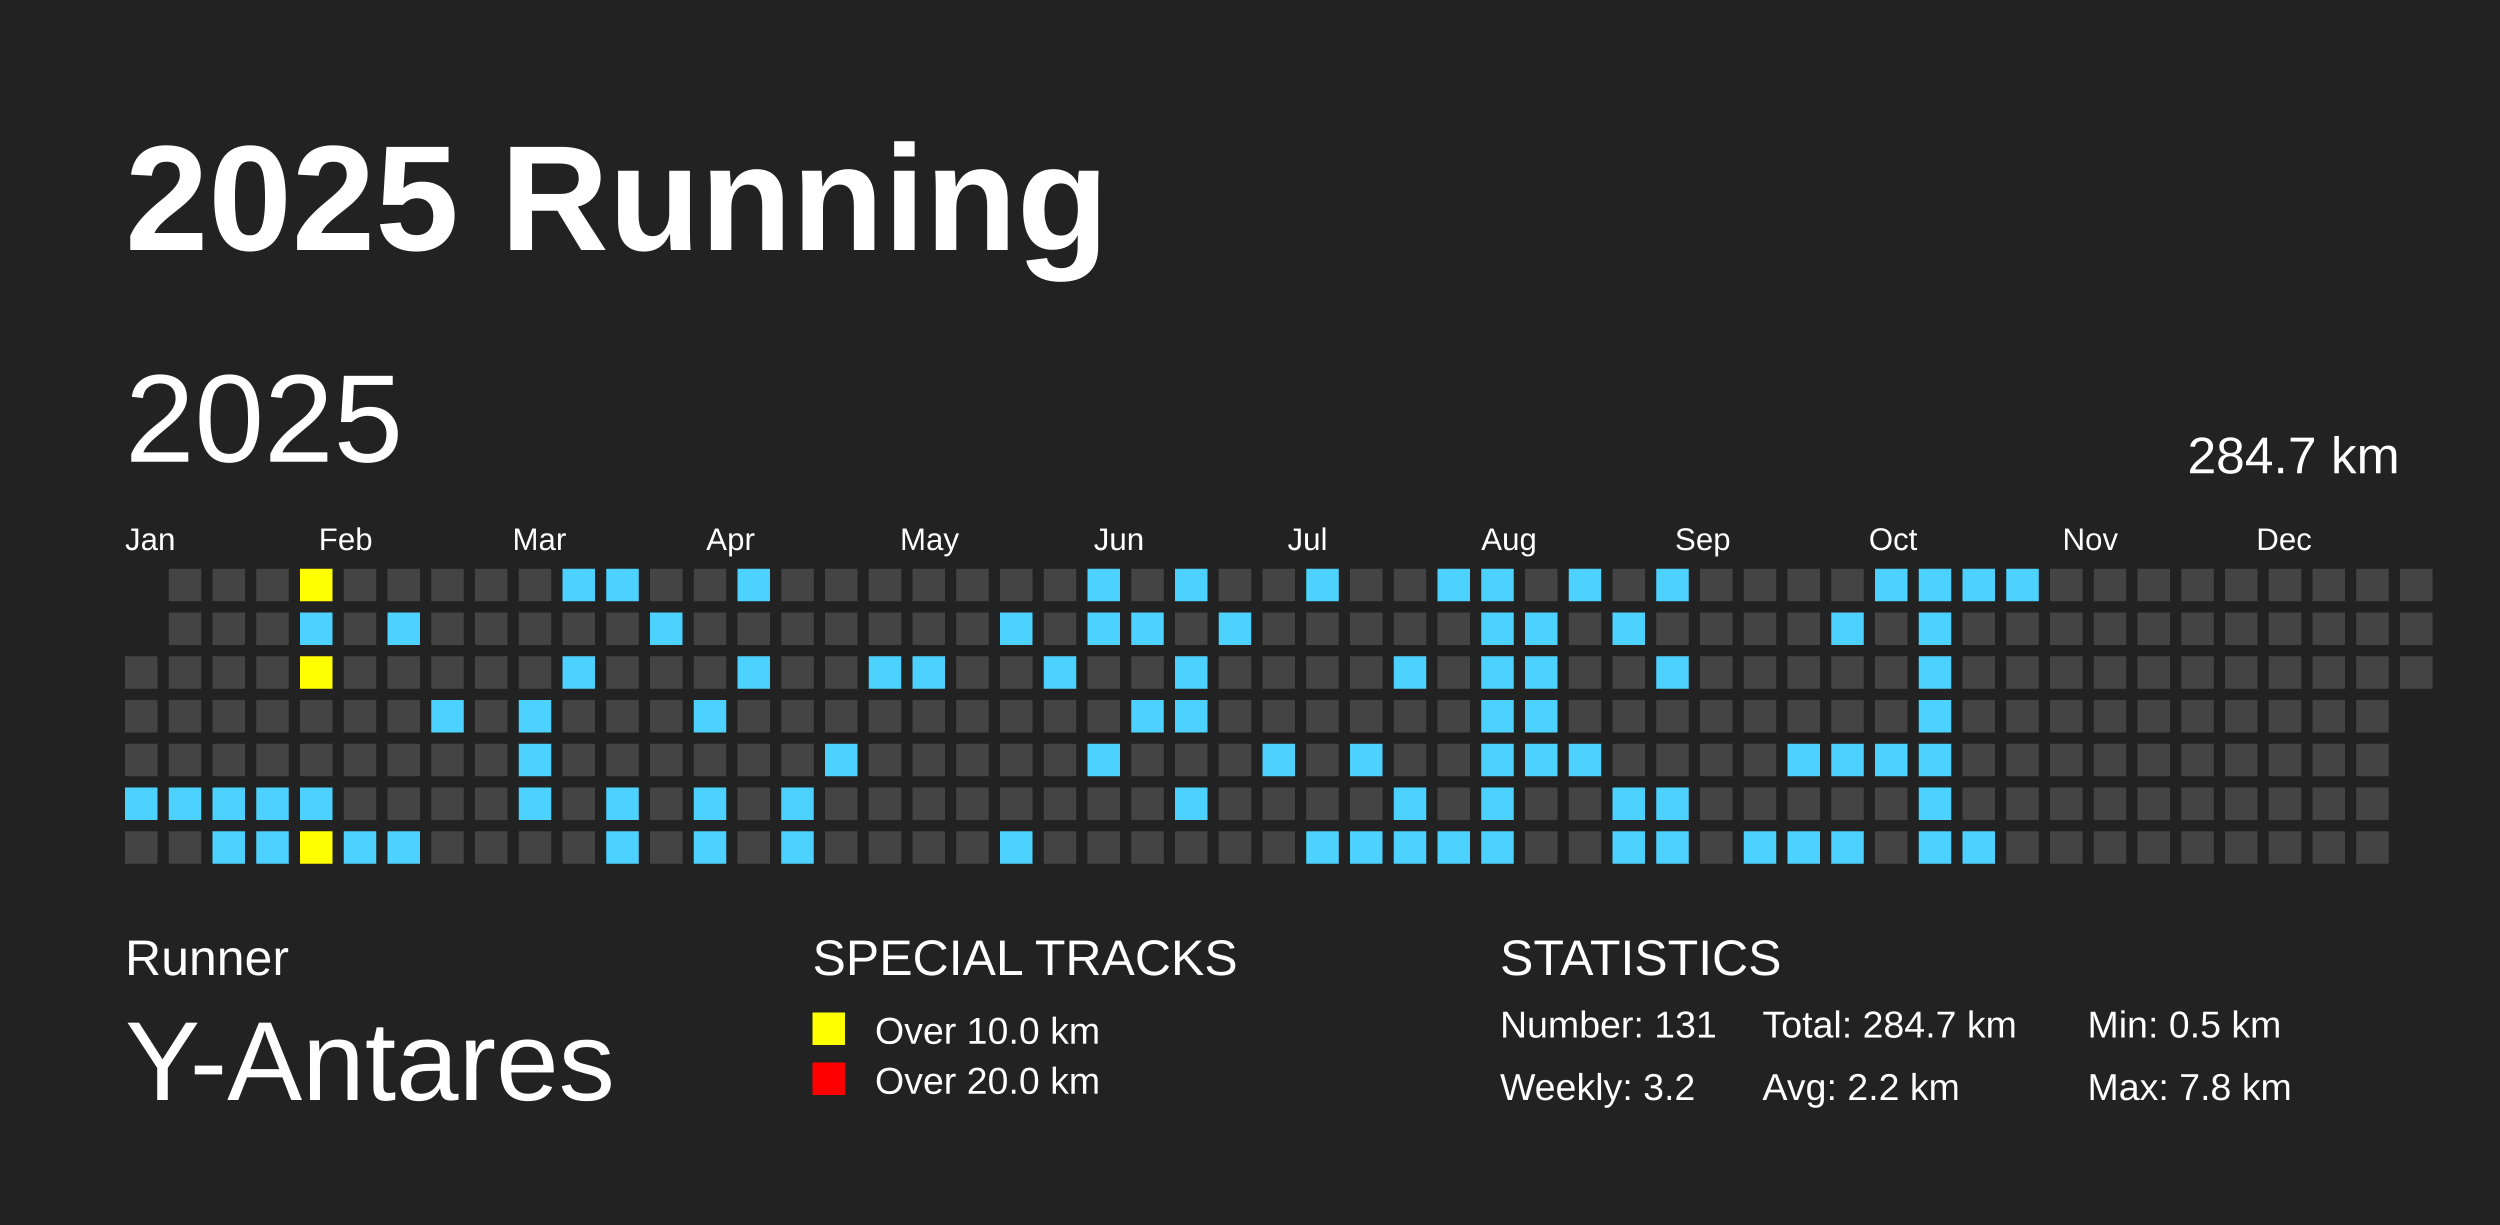
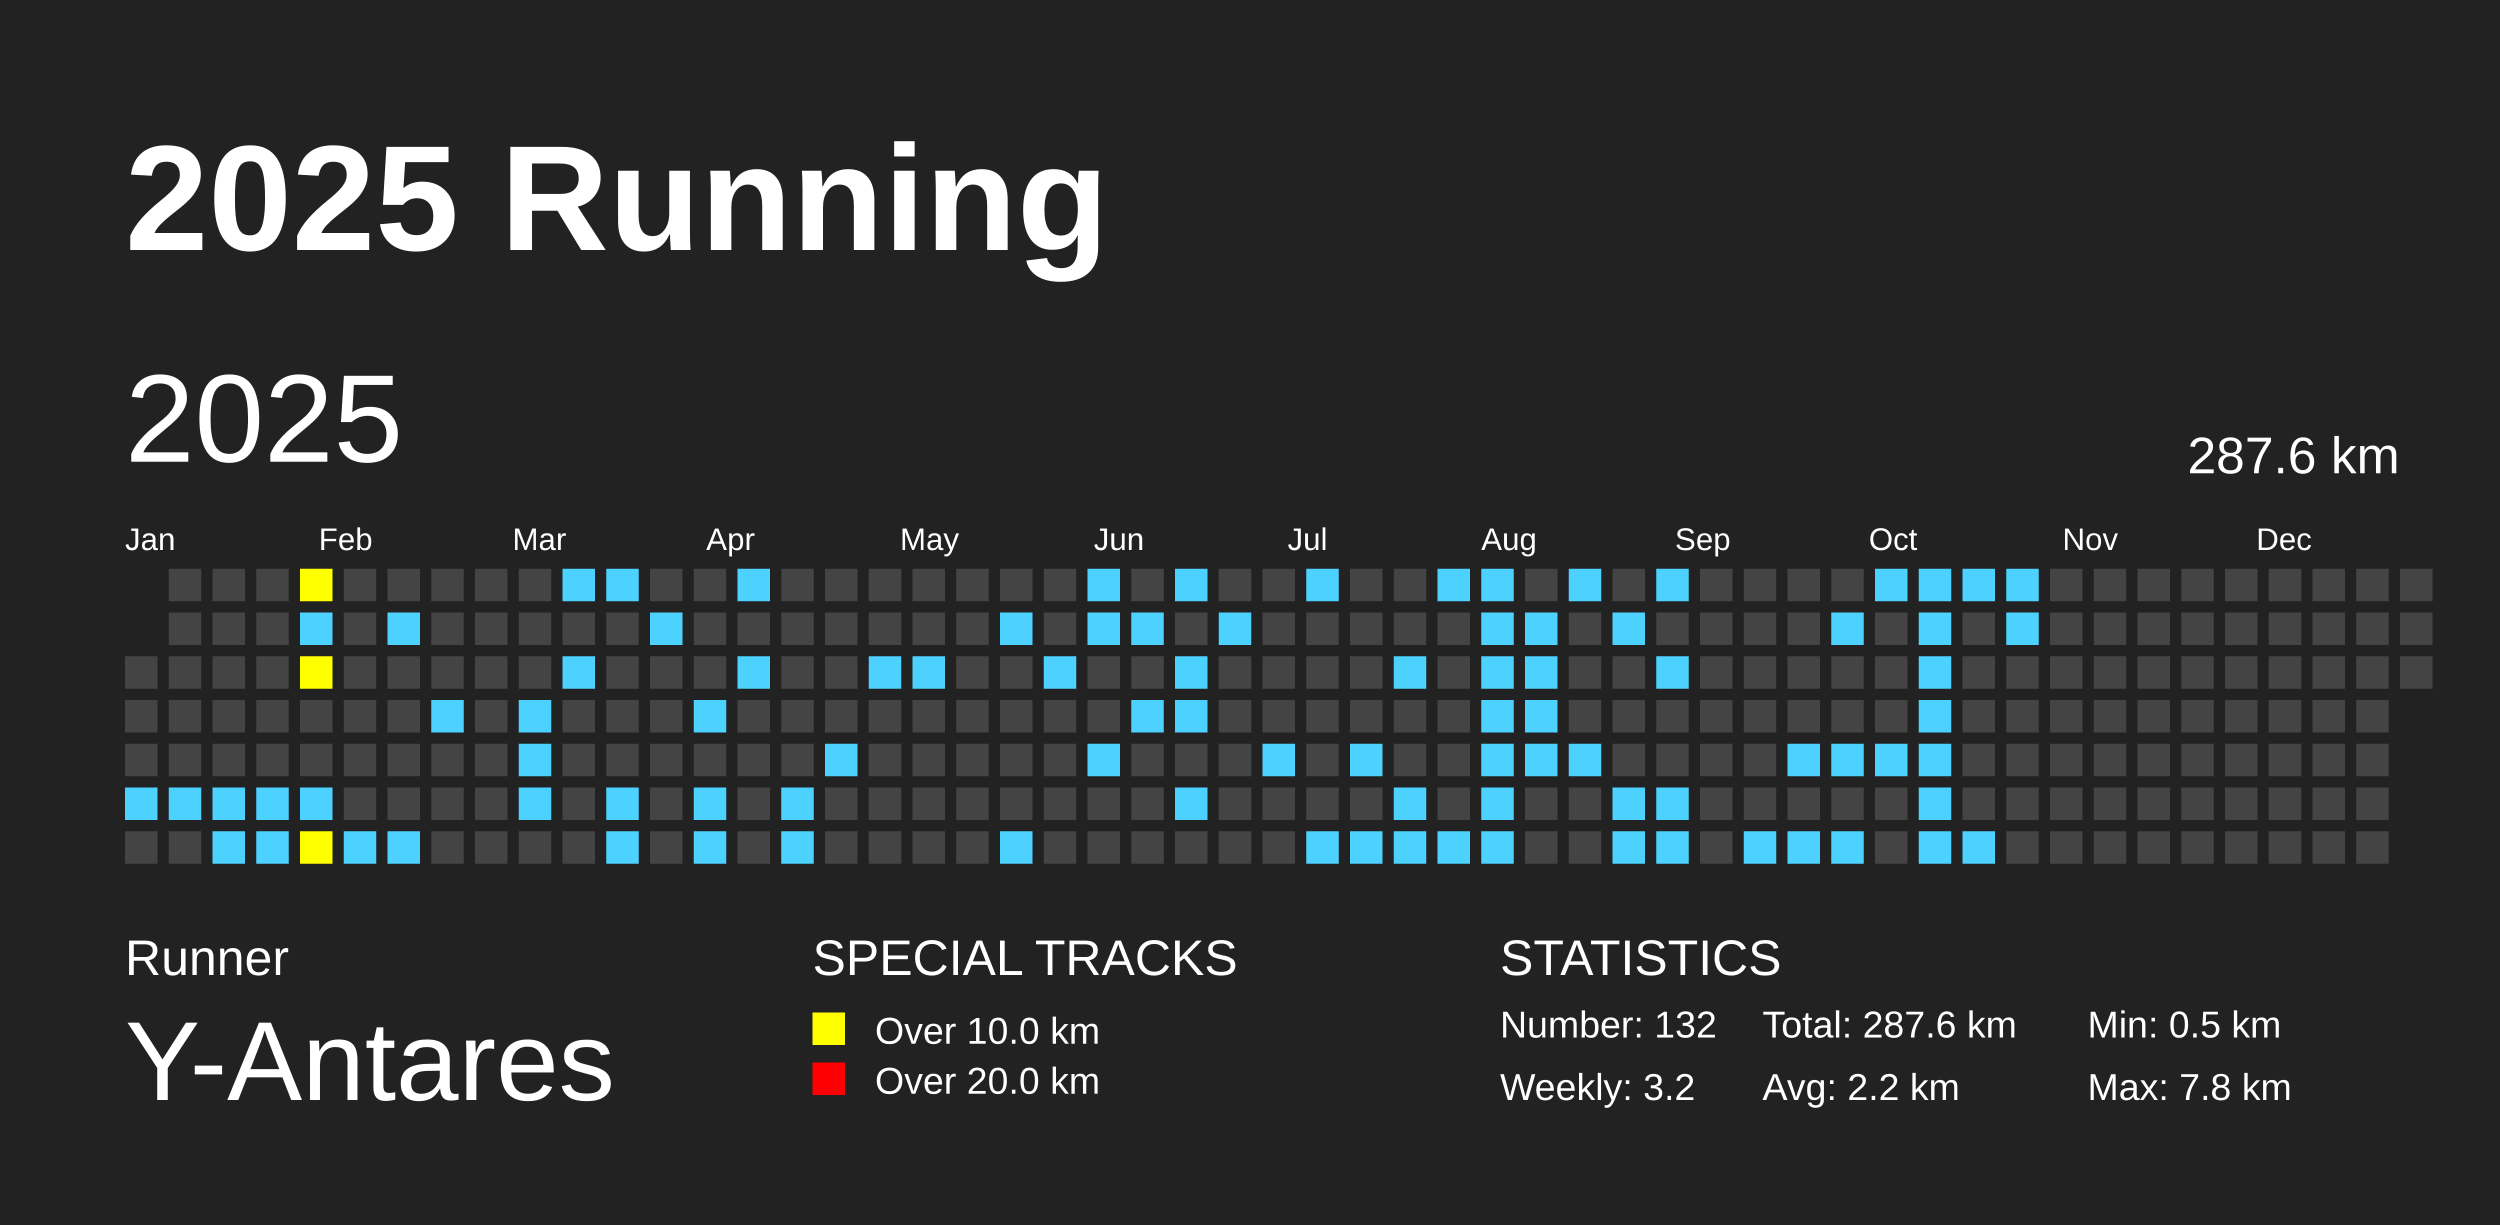
<svg xmlns="http://www.w3.org/2000/svg" baseProfile="full" height="98mm" version="1.1" viewBox="0,0,200,98" width="200mm">
  <defs />
  <rect fill="#222222" height="98" width="200" x="0" y="0" />
  <text fill="#FFFFFF" style="font-size:12px; font-family:Arial; font-weight:bold;" x="10" y="20">2025 Running</text>
  <text fill="#FFFFFF" style="font-size:4px; font-family:Arial" x="10" y="78">Runner</text>
  <text fill="#FFFFFF" style="font-size:9px; font-family:Arial" x="10" y="88">Y-Antares</text>
  <text fill="#FFFFFF" style="font-size:4px; font-family:Arial" x="65" y="78">SPECIAL TRACKS</text>
  <rect fill="yellow" height="2.6" width="2.6" x="65" y="81" />
  <text fill="#FFFFFF" style="font-size:3px; font-family:Arial" x="70" y="83.5">Over 10.0 km</text>
  <rect fill="red" height="2.6" width="2.6" x="65" y="85" />
  <text fill="#FFFFFF" style="font-size:3px; font-family:Arial" x="70" y="87.5">Over 20.0 km</text>
  <text fill="#FFFFFF" style="font-size:4px; font-family:Arial" x="120" y="78">STATISTICS</text>
-   <text fill="#FFFFFF" style="font-size:3px; font-family:Arial" x="120" y="83">Number: 131</text>
+   <text fill="#FFFFFF" style="font-size:3px; font-family:Arial" x="120" y="83">Number: 132</text>
  <text fill="#FFFFFF" style="font-size:3px; font-family:Arial" x="120" y="88">Weekly: 3.2</text>
-   <text fill="#FFFFFF" style="font-size:3px; font-family:Arial" x="141" y="83">Total: 284.7 km</text>
+   <text fill="#FFFFFF" style="font-size:3px; font-family:Arial" x="141" y="83">Total: 287.6 km</text>
  <text fill="#FFFFFF" style="font-size:3px; font-family:Arial" x="141" y="88">Avg: 2.2 km</text>
  <text fill="#FFFFFF" style="font-size:3px; font-family:Arial" x="167" y="83">Min: 0.5 km</text>
  <text fill="#FFFFFF" style="font-size:3px; font-family:Arial" x="167" y="88">Max: 7.8 km</text>
  <text dominant-baseline="hanging" fill="#FFFFFF" style="font-size:10.0px; font-family:Arial;" x="10" y="30">2025</text>
-   <text dominant-baseline="hanging" fill="#FFFFFF" style="font-size:4.125px; font-family:Arial;" x="175" y="35">284.7 km</text>
+   <text dominant-baseline="hanging" fill="#FFFFFF" style="font-size:4.125px; font-family:Arial;" x="175" y="35">287.6 km</text>
  <text fill="#FFFFFF" style="font-size:2.5px; font-family:Arial" x="10.0" y="44">Jan</text>
  <text fill="#FFFFFF" style="font-size:2.5px; font-family:Arial" x="25.5" y="44">Feb</text>
  <text fill="#FFFFFF" style="font-size:2.5px; font-family:Arial" x="41.0" y="44">Mar</text>
  <text fill="#FFFFFF" style="font-size:2.5px; font-family:Arial" x="56.5" y="44">Apr</text>
  <text fill="#FFFFFF" style="font-size:2.5px; font-family:Arial" x="72.0" y="44">May</text>
  <text fill="#FFFFFF" style="font-size:2.5px; font-family:Arial" x="87.5" y="44">Jun</text>
  <text fill="#FFFFFF" style="font-size:2.5px; font-family:Arial" x="103.0" y="44">Jul</text>
  <text fill="#FFFFFF" style="font-size:2.5px; font-family:Arial" x="118.5" y="44">Aug</text>
  <text fill="#FFFFFF" style="font-size:2.5px; font-family:Arial" x="134.0" y="44">Sep</text>
  <text fill="#FFFFFF" style="font-size:2.5px; font-family:Arial" x="149.5" y="44">Oct</text>
  <text fill="#FFFFFF" style="font-size:2.5px; font-family:Arial" x="165.0" y="44">Nov</text>
  <text fill="#FFFFFF" style="font-size:2.5px; font-family:Arial" x="180.5" y="44">Dec</text>
  <rect fill="#444444" height="2.6" width="2.6" x="10.0" y="52.5" />
  <rect fill="#444444" height="2.6" width="2.6" x="10.0" y="56.0" />
  <rect fill="#444444" height="2.6" width="2.6" x="10.0" y="59.5" />
  <rect fill="#4DD2FF" height="2.6" width="2.6" x="10.0" y="63.0" />
  <rect fill="#444444" height="2.6" width="2.6" x="10.0" y="66.5" />
  <rect fill="#444444" height="2.6" width="2.6" x="13.5" y="45.5" />
  <rect fill="#444444" height="2.6" width="2.6" x="13.5" y="49.0" />
  <rect fill="#444444" height="2.6" width="2.6" x="13.5" y="52.5" />
  <rect fill="#444444" height="2.6" width="2.6" x="13.5" y="56.0" />
  <rect fill="#444444" height="2.6" width="2.6" x="13.5" y="59.5" />
  <rect fill="#4DD2FF" height="2.6" width="2.6" x="13.5" y="63.0" />
  <rect fill="#444444" height="2.6" width="2.6" x="13.5" y="66.5" />
  <rect fill="#444444" height="2.6" width="2.6" x="17.0" y="45.5" />
  <rect fill="#444444" height="2.6" width="2.6" x="17.0" y="49.0" />
  <rect fill="#444444" height="2.6" width="2.6" x="17.0" y="52.5" />
  <rect fill="#444444" height="2.6" width="2.6" x="17.0" y="56.0" />
  <rect fill="#444444" height="2.6" width="2.6" x="17.0" y="59.5" />
  <rect fill="#4DD2FF" height="2.6" width="2.6" x="17.0" y="63.0" />
  <rect fill="#4DD2FF" height="2.6" width="2.6" x="17.0" y="66.5" />
  <rect fill="#444444" height="2.6" width="2.6" x="20.5" y="45.5" />
  <rect fill="#444444" height="2.6" width="2.6" x="20.5" y="49.0" />
  <rect fill="#444444" height="2.6" width="2.6" x="20.5" y="52.5" />
  <rect fill="#444444" height="2.6" width="2.6" x="20.5" y="56.0" />
  <rect fill="#444444" height="2.6" width="2.6" x="20.5" y="59.5" />
  <rect fill="#4DD2FF" height="2.6" width="2.6" x="20.5" y="63.0" />
  <rect fill="#4DD2FF" height="2.6" width="2.6" x="20.5" y="66.5" />
  <rect fill="yellow" height="2.6" width="2.6" x="24.0" y="45.5" />
  <rect fill="#4DD2FF" height="2.6" width="2.6" x="24.0" y="49.0" />
  <rect fill="yellow" height="2.6" width="2.6" x="24.0" y="52.5" />
  <rect fill="#444444" height="2.6" width="2.6" x="24.0" y="56.0" />
  <rect fill="#444444" height="2.6" width="2.6" x="24.0" y="59.5" />
  <rect fill="#4DD2FF" height="2.6" width="2.6" x="24.0" y="63.0" />
  <rect fill="yellow" height="2.6" width="2.6" x="24.0" y="66.5" />
  <rect fill="#444444" height="2.6" width="2.6" x="27.5" y="45.5" />
  <rect fill="#444444" height="2.6" width="2.6" x="27.5" y="49.0" />
  <rect fill="#444444" height="2.6" width="2.6" x="27.5" y="52.5" />
  <rect fill="#444444" height="2.6" width="2.6" x="27.5" y="56.0" />
  <rect fill="#444444" height="2.6" width="2.6" x="27.5" y="59.5" />
  <rect fill="#444444" height="2.6" width="2.6" x="27.5" y="63.0" />
  <rect fill="#4DD2FF" height="2.6" width="2.6" x="27.5" y="66.5" />
  <rect fill="#444444" height="2.6" width="2.6" x="31.0" y="45.5" />
  <rect fill="#4DD2FF" height="2.6" width="2.6" x="31.0" y="49.0" />
  <rect fill="#444444" height="2.6" width="2.6" x="31.0" y="52.5" />
  <rect fill="#444444" height="2.6" width="2.6" x="31.0" y="56.0" />
  <rect fill="#444444" height="2.6" width="2.6" x="31.0" y="59.5" />
  <rect fill="#444444" height="2.6" width="2.6" x="31.0" y="63.0" />
  <rect fill="#4DD2FF" height="2.6" width="2.6" x="31.0" y="66.5" />
  <rect fill="#444444" height="2.6" width="2.6" x="34.5" y="45.5" />
  <rect fill="#444444" height="2.6" width="2.6" x="34.5" y="49.0" />
  <rect fill="#444444" height="2.6" width="2.6" x="34.5" y="52.5" />
  <rect fill="#4DD2FF" height="2.6" width="2.6" x="34.5" y="56.0" />
  <rect fill="#444444" height="2.6" width="2.6" x="34.5" y="59.5" />
  <rect fill="#444444" height="2.6" width="2.6" x="34.5" y="63.0" />
  <rect fill="#444444" height="2.6" width="2.6" x="34.5" y="66.5" />
  <rect fill="#444444" height="2.6" width="2.6" x="38.0" y="45.5" />
  <rect fill="#444444" height="2.6" width="2.6" x="38.0" y="49.0" />
  <rect fill="#444444" height="2.6" width="2.6" x="38.0" y="52.5" />
  <rect fill="#444444" height="2.6" width="2.6" x="38.0" y="56.0" />
  <rect fill="#444444" height="2.6" width="2.6" x="38.0" y="59.5" />
  <rect fill="#444444" height="2.6" width="2.6" x="38.0" y="63.0" />
  <rect fill="#444444" height="2.6" width="2.6" x="38.0" y="66.5" />
  <rect fill="#444444" height="2.6" width="2.6" x="41.5" y="45.5" />
  <rect fill="#444444" height="2.6" width="2.6" x="41.5" y="49.0" />
  <rect fill="#444444" height="2.6" width="2.6" x="41.5" y="52.5" />
  <rect fill="#4DD2FF" height="2.6" width="2.6" x="41.5" y="56.0" />
  <rect fill="#4DD2FF" height="2.6" width="2.6" x="41.5" y="59.5" />
  <rect fill="#4DD2FF" height="2.6" width="2.6" x="41.5" y="63.0" />
  <rect fill="#444444" height="2.6" width="2.6" x="41.5" y="66.5" />
  <rect fill="#4DD2FF" height="2.6" width="2.6" x="45.0" y="45.5" />
  <rect fill="#444444" height="2.6" width="2.6" x="45.0" y="49.0" />
  <rect fill="#4DD2FF" height="2.6" width="2.6" x="45.0" y="52.5" />
  <rect fill="#444444" height="2.6" width="2.6" x="45.0" y="56.0" />
  <rect fill="#444444" height="2.6" width="2.6" x="45.0" y="59.5" />
  <rect fill="#444444" height="2.6" width="2.6" x="45.0" y="63.0" />
  <rect fill="#444444" height="2.6" width="2.6" x="45.0" y="66.5" />
  <rect fill="#4DD2FF" height="2.6" width="2.6" x="48.5" y="45.5" />
  <rect fill="#444444" height="2.6" width="2.6" x="48.5" y="49.0" />
  <rect fill="#444444" height="2.6" width="2.6" x="48.5" y="52.5" />
  <rect fill="#444444" height="2.6" width="2.6" x="48.5" y="56.0" />
  <rect fill="#444444" height="2.6" width="2.6" x="48.5" y="59.5" />
  <rect fill="#4DD2FF" height="2.6" width="2.6" x="48.5" y="63.0" />
  <rect fill="#4DD2FF" height="2.6" width="2.6" x="48.5" y="66.5" />
  <rect fill="#444444" height="2.6" width="2.6" x="52.0" y="45.5" />
  <rect fill="#4DD2FF" height="2.6" width="2.6" x="52.0" y="49.0" />
  <rect fill="#444444" height="2.6" width="2.6" x="52.0" y="52.5" />
  <rect fill="#444444" height="2.6" width="2.6" x="52.0" y="56.0" />
  <rect fill="#444444" height="2.6" width="2.6" x="52.0" y="59.5" />
  <rect fill="#444444" height="2.6" width="2.6" x="52.0" y="63.0" />
  <rect fill="#444444" height="2.6" width="2.6" x="52.0" y="66.5" />
  <rect fill="#444444" height="2.6" width="2.6" x="55.5" y="45.5" />
  <rect fill="#444444" height="2.6" width="2.6" x="55.5" y="49.0" />
  <rect fill="#444444" height="2.6" width="2.6" x="55.5" y="52.5" />
  <rect fill="#4DD2FF" height="2.6" width="2.6" x="55.5" y="56.0" />
  <rect fill="#444444" height="2.6" width="2.6" x="55.5" y="59.5" />
  <rect fill="#4DD2FF" height="2.6" width="2.6" x="55.5" y="63.0" />
  <rect fill="#4DD2FF" height="2.6" width="2.6" x="55.5" y="66.5" />
  <rect fill="#4DD2FF" height="2.6" width="2.6" x="59.0" y="45.5" />
  <rect fill="#444444" height="2.6" width="2.6" x="59.0" y="49.0" />
  <rect fill="#4DD2FF" height="2.6" width="2.6" x="59.0" y="52.5" />
  <rect fill="#444444" height="2.6" width="2.6" x="59.0" y="56.0" />
  <rect fill="#444444" height="2.6" width="2.6" x="59.0" y="59.5" />
  <rect fill="#444444" height="2.6" width="2.6" x="59.0" y="63.0" />
  <rect fill="#444444" height="2.6" width="2.6" x="59.0" y="66.5" />
  <rect fill="#444444" height="2.6" width="2.6" x="62.5" y="45.5" />
  <rect fill="#444444" height="2.6" width="2.6" x="62.5" y="49.0" />
  <rect fill="#444444" height="2.6" width="2.6" x="62.5" y="52.5" />
  <rect fill="#444444" height="2.6" width="2.6" x="62.5" y="56.0" />
  <rect fill="#444444" height="2.6" width="2.6" x="62.5" y="59.5" />
  <rect fill="#4DD2FF" height="2.6" width="2.6" x="62.5" y="63.0" />
  <rect fill="#4DD2FF" height="2.6" width="2.6" x="62.5" y="66.5" />
  <rect fill="#444444" height="2.6" width="2.6" x="66.0" y="45.5" />
  <rect fill="#444444" height="2.6" width="2.6" x="66.0" y="49.0" />
  <rect fill="#444444" height="2.6" width="2.6" x="66.0" y="52.5" />
  <rect fill="#444444" height="2.6" width="2.6" x="66.0" y="56.0" />
  <rect fill="#4DD2FF" height="2.6" width="2.6" x="66.0" y="59.5" />
  <rect fill="#444444" height="2.6" width="2.6" x="66.0" y="63.0" />
  <rect fill="#444444" height="2.6" width="2.6" x="66.0" y="66.5" />
  <rect fill="#444444" height="2.6" width="2.6" x="69.5" y="45.5" />
  <rect fill="#444444" height="2.6" width="2.6" x="69.5" y="49.0" />
  <rect fill="#4DD2FF" height="2.6" width="2.6" x="69.5" y="52.5" />
  <rect fill="#444444" height="2.6" width="2.6" x="69.5" y="56.0" />
  <rect fill="#444444" height="2.6" width="2.6" x="69.5" y="59.5" />
  <rect fill="#444444" height="2.6" width="2.6" x="69.5" y="63.0" />
  <rect fill="#444444" height="2.6" width="2.6" x="69.5" y="66.5" />
  <rect fill="#444444" height="2.6" width="2.6" x="73.0" y="45.5" />
  <rect fill="#444444" height="2.6" width="2.6" x="73.0" y="49.0" />
  <rect fill="#4DD2FF" height="2.6" width="2.6" x="73.0" y="52.5" />
  <rect fill="#444444" height="2.6" width="2.6" x="73.0" y="56.0" />
  <rect fill="#444444" height="2.6" width="2.6" x="73.0" y="59.5" />
  <rect fill="#444444" height="2.6" width="2.6" x="73.0" y="63.0" />
  <rect fill="#444444" height="2.6" width="2.6" x="73.0" y="66.5" />
  <rect fill="#444444" height="2.6" width="2.6" x="76.5" y="45.5" />
  <rect fill="#444444" height="2.6" width="2.6" x="76.5" y="49.0" />
  <rect fill="#444444" height="2.6" width="2.6" x="76.5" y="52.5" />
  <rect fill="#444444" height="2.6" width="2.6" x="76.5" y="56.0" />
  <rect fill="#444444" height="2.6" width="2.6" x="76.5" y="59.5" />
  <rect fill="#444444" height="2.6" width="2.6" x="76.5" y="63.0" />
  <rect fill="#444444" height="2.6" width="2.6" x="76.5" y="66.5" />
  <rect fill="#444444" height="2.6" width="2.6" x="80.0" y="45.5" />
  <rect fill="#4DD2FF" height="2.6" width="2.6" x="80.0" y="49.0" />
  <rect fill="#444444" height="2.6" width="2.6" x="80.0" y="52.5" />
  <rect fill="#444444" height="2.6" width="2.6" x="80.0" y="56.0" />
  <rect fill="#444444" height="2.6" width="2.6" x="80.0" y="59.5" />
  <rect fill="#444444" height="2.6" width="2.6" x="80.0" y="63.0" />
  <rect fill="#4DD2FF" height="2.6" width="2.6" x="80.0" y="66.5" />
  <rect fill="#444444" height="2.6" width="2.6" x="83.5" y="45.5" />
  <rect fill="#444444" height="2.6" width="2.6" x="83.5" y="49.0" />
  <rect fill="#4DD2FF" height="2.6" width="2.6" x="83.5" y="52.5" />
  <rect fill="#444444" height="2.6" width="2.6" x="83.5" y="56.0" />
  <rect fill="#444444" height="2.6" width="2.6" x="83.5" y="59.5" />
  <rect fill="#444444" height="2.6" width="2.6" x="83.5" y="63.0" />
  <rect fill="#444444" height="2.6" width="2.6" x="83.5" y="66.5" />
  <rect fill="#4DD2FF" height="2.6" width="2.6" x="87.0" y="45.5" />
  <rect fill="#4DD2FF" height="2.6" width="2.6" x="87.0" y="49.0" />
  <rect fill="#444444" height="2.6" width="2.6" x="87.0" y="52.5" />
  <rect fill="#444444" height="2.6" width="2.6" x="87.0" y="56.0" />
  <rect fill="#4DD2FF" height="2.6" width="2.6" x="87.0" y="59.5" />
  <rect fill="#444444" height="2.6" width="2.6" x="87.0" y="63.0" />
  <rect fill="#444444" height="2.6" width="2.6" x="87.0" y="66.5" />
  <rect fill="#444444" height="2.6" width="2.6" x="90.5" y="45.5" />
  <rect fill="#4DD2FF" height="2.6" width="2.6" x="90.5" y="49.0" />
  <rect fill="#444444" height="2.6" width="2.6" x="90.5" y="52.5" />
  <rect fill="#4DD2FF" height="2.6" width="2.6" x="90.5" y="56.0" />
  <rect fill="#444444" height="2.6" width="2.6" x="90.5" y="59.5" />
  <rect fill="#444444" height="2.6" width="2.6" x="90.5" y="63.0" />
  <rect fill="#444444" height="2.6" width="2.6" x="90.5" y="66.5" />
  <rect fill="#4DD2FF" height="2.6" width="2.6" x="94.0" y="45.5" />
  <rect fill="#444444" height="2.6" width="2.6" x="94.0" y="49.0" />
  <rect fill="#4DD2FF" height="2.6" width="2.6" x="94.0" y="52.5" />
  <rect fill="#4DD2FF" height="2.6" width="2.6" x="94.0" y="56.0" />
  <rect fill="#444444" height="2.6" width="2.6" x="94.0" y="59.5" />
  <rect fill="#4DD2FF" height="2.6" width="2.6" x="94.0" y="63.0" />
  <rect fill="#444444" height="2.6" width="2.6" x="94.0" y="66.5" />
  <rect fill="#444444" height="2.6" width="2.6" x="97.5" y="45.5" />
  <rect fill="#4DD2FF" height="2.6" width="2.6" x="97.5" y="49.0" />
  <rect fill="#444444" height="2.6" width="2.6" x="97.5" y="52.5" />
  <rect fill="#444444" height="2.6" width="2.6" x="97.5" y="56.0" />
  <rect fill="#444444" height="2.6" width="2.6" x="97.5" y="59.5" />
  <rect fill="#444444" height="2.6" width="2.6" x="97.5" y="63.0" />
  <rect fill="#444444" height="2.6" width="2.6" x="97.5" y="66.5" />
  <rect fill="#444444" height="2.6" width="2.6" x="101.0" y="45.5" />
  <rect fill="#444444" height="2.6" width="2.6" x="101.0" y="49.0" />
  <rect fill="#444444" height="2.6" width="2.6" x="101.0" y="52.5" />
  <rect fill="#444444" height="2.6" width="2.6" x="101.0" y="56.0" />
  <rect fill="#4DD2FF" height="2.6" width="2.6" x="101.0" y="59.5" />
  <rect fill="#444444" height="2.6" width="2.6" x="101.0" y="63.0" />
  <rect fill="#444444" height="2.6" width="2.6" x="101.0" y="66.5" />
  <rect fill="#4DD2FF" height="2.6" width="2.6" x="104.5" y="45.5" />
  <rect fill="#444444" height="2.6" width="2.6" x="104.5" y="49.0" />
  <rect fill="#444444" height="2.6" width="2.6" x="104.5" y="52.5" />
  <rect fill="#444444" height="2.6" width="2.6" x="104.5" y="56.0" />
  <rect fill="#444444" height="2.6" width="2.6" x="104.5" y="59.5" />
  <rect fill="#444444" height="2.6" width="2.6" x="104.5" y="63.0" />
  <rect fill="#4DD2FF" height="2.6" width="2.6" x="104.5" y="66.5" />
  <rect fill="#444444" height="2.6" width="2.6" x="108.0" y="45.5" />
  <rect fill="#444444" height="2.6" width="2.6" x="108.0" y="49.0" />
  <rect fill="#444444" height="2.6" width="2.6" x="108.0" y="52.5" />
  <rect fill="#444444" height="2.6" width="2.6" x="108.0" y="56.0" />
  <rect fill="#4DD2FF" height="2.6" width="2.6" x="108.0" y="59.5" />
  <rect fill="#444444" height="2.6" width="2.6" x="108.0" y="63.0" />
  <rect fill="#4DD2FF" height="2.6" width="2.6" x="108.0" y="66.5" />
  <rect fill="#444444" height="2.6" width="2.6" x="111.5" y="45.5" />
  <rect fill="#444444" height="2.6" width="2.6" x="111.5" y="49.0" />
  <rect fill="#4DD2FF" height="2.6" width="2.6" x="111.5" y="52.5" />
  <rect fill="#444444" height="2.6" width="2.6" x="111.5" y="56.0" />
  <rect fill="#444444" height="2.6" width="2.6" x="111.5" y="59.5" />
  <rect fill="#4DD2FF" height="2.6" width="2.6" x="111.5" y="63.0" />
  <rect fill="#4DD2FF" height="2.6" width="2.6" x="111.5" y="66.5" />
  <rect fill="#4DD2FF" height="2.6" width="2.6" x="115.0" y="45.5" />
  <rect fill="#444444" height="2.6" width="2.6" x="115.0" y="49.0" />
  <rect fill="#444444" height="2.6" width="2.6" x="115.0" y="52.5" />
  <rect fill="#444444" height="2.6" width="2.6" x="115.0" y="56.0" />
  <rect fill="#444444" height="2.6" width="2.6" x="115.0" y="59.5" />
  <rect fill="#444444" height="2.6" width="2.6" x="115.0" y="63.0" />
  <rect fill="#4DD2FF" height="2.6" width="2.6" x="115.0" y="66.5" />
  <rect fill="#4DD2FF" height="2.6" width="2.6" x="118.5" y="45.5" />
  <rect fill="#4DD2FF" height="2.6" width="2.6" x="118.5" y="49.0" />
  <rect fill="#4DD2FF" height="2.6" width="2.6" x="118.5" y="52.5" />
  <rect fill="#4DD2FF" height="2.6" width="2.6" x="118.5" y="56.0" />
  <rect fill="#4DD2FF" height="2.6" width="2.6" x="118.5" y="59.5" />
  <rect fill="#4DD2FF" height="2.6" width="2.6" x="118.5" y="63.0" />
  <rect fill="#4DD2FF" height="2.6" width="2.6" x="118.5" y="66.5" />
  <rect fill="#444444" height="2.6" width="2.6" x="122.0" y="45.5" />
  <rect fill="#4DD2FF" height="2.6" width="2.6" x="122.0" y="49.0" />
  <rect fill="#4DD2FF" height="2.6" width="2.6" x="122.0" y="52.5" />
  <rect fill="#4DD2FF" height="2.6" width="2.6" x="122.0" y="56.0" />
  <rect fill="#4DD2FF" height="2.6" width="2.6" x="122.0" y="59.5" />
  <rect fill="#444444" height="2.6" width="2.6" x="122.0" y="63.0" />
  <rect fill="#444444" height="2.6" width="2.6" x="122.0" y="66.5" />
  <rect fill="#4DD2FF" height="2.6" width="2.6" x="125.5" y="45.5" />
  <rect fill="#444444" height="2.6" width="2.6" x="125.5" y="49.0" />
  <rect fill="#444444" height="2.6" width="2.6" x="125.5" y="52.5" />
  <rect fill="#444444" height="2.6" width="2.6" x="125.5" y="56.0" />
  <rect fill="#4DD2FF" height="2.6" width="2.6" x="125.5" y="59.5" />
  <rect fill="#444444" height="2.6" width="2.6" x="125.5" y="63.0" />
  <rect fill="#444444" height="2.6" width="2.6" x="125.5" y="66.5" />
  <rect fill="#444444" height="2.6" width="2.6" x="129.0" y="45.5" />
  <rect fill="#4DD2FF" height="2.6" width="2.6" x="129.0" y="49.0" />
  <rect fill="#444444" height="2.6" width="2.6" x="129.0" y="52.5" />
  <rect fill="#444444" height="2.6" width="2.6" x="129.0" y="56.0" />
  <rect fill="#444444" height="2.6" width="2.6" x="129.0" y="59.5" />
  <rect fill="#4DD2FF" height="2.6" width="2.6" x="129.0" y="63.0" />
  <rect fill="#4DD2FF" height="2.6" width="2.6" x="129.0" y="66.5" />
  <rect fill="#4DD2FF" height="2.6" width="2.6" x="132.5" y="45.5" />
  <rect fill="#444444" height="2.6" width="2.6" x="132.5" y="49.0" />
  <rect fill="#4DD2FF" height="2.6" width="2.6" x="132.5" y="52.5" />
  <rect fill="#444444" height="2.6" width="2.6" x="132.5" y="56.0" />
  <rect fill="#444444" height="2.6" width="2.6" x="132.5" y="59.5" />
  <rect fill="#4DD2FF" height="2.6" width="2.6" x="132.5" y="63.0" />
  <rect fill="#4DD2FF" height="2.6" width="2.6" x="132.5" y="66.5" />
  <rect fill="#444444" height="2.6" width="2.6" x="136.0" y="45.5" />
  <rect fill="#444444" height="2.6" width="2.6" x="136.0" y="49.0" />
  <rect fill="#444444" height="2.6" width="2.6" x="136.0" y="52.5" />
  <rect fill="#444444" height="2.6" width="2.6" x="136.0" y="56.0" />
  <rect fill="#444444" height="2.6" width="2.6" x="136.0" y="59.5" />
  <rect fill="#444444" height="2.6" width="2.6" x="136.0" y="63.0" />
  <rect fill="#444444" height="2.6" width="2.6" x="136.0" y="66.5" />
  <rect fill="#444444" height="2.6" width="2.6" x="139.5" y="45.5" />
  <rect fill="#444444" height="2.6" width="2.6" x="139.5" y="49.0" />
  <rect fill="#444444" height="2.6" width="2.6" x="139.5" y="52.5" />
  <rect fill="#444444" height="2.6" width="2.6" x="139.5" y="56.0" />
  <rect fill="#444444" height="2.6" width="2.6" x="139.5" y="59.5" />
  <rect fill="#444444" height="2.6" width="2.6" x="139.5" y="63.0" />
  <rect fill="#4DD2FF" height="2.6" width="2.6" x="139.5" y="66.5" />
  <rect fill="#444444" height="2.6" width="2.6" x="143.0" y="45.5" />
  <rect fill="#444444" height="2.6" width="2.6" x="143.0" y="49.0" />
  <rect fill="#444444" height="2.6" width="2.6" x="143.0" y="52.5" />
  <rect fill="#444444" height="2.6" width="2.6" x="143.0" y="56.0" />
  <rect fill="#4DD2FF" height="2.6" width="2.6" x="143.0" y="59.5" />
  <rect fill="#444444" height="2.6" width="2.6" x="143.0" y="63.0" />
  <rect fill="#4DD2FF" height="2.6" width="2.6" x="143.0" y="66.5" />
  <rect fill="#444444" height="2.6" width="2.6" x="146.5" y="45.5" />
  <rect fill="#4DD2FF" height="2.6" width="2.6" x="146.5" y="49.0" />
  <rect fill="#444444" height="2.6" width="2.6" x="146.5" y="52.5" />
  <rect fill="#444444" height="2.6" width="2.6" x="146.5" y="56.0" />
  <rect fill="#4DD2FF" height="2.6" width="2.6" x="146.5" y="59.5" />
  <rect fill="#444444" height="2.6" width="2.6" x="146.5" y="63.0" />
  <rect fill="#4DD2FF" height="2.6" width="2.6" x="146.5" y="66.5" />
  <rect fill="#4DD2FF" height="2.6" width="2.6" x="150.0" y="45.5" />
  <rect fill="#444444" height="2.6" width="2.6" x="150.0" y="49.0" />
  <rect fill="#444444" height="2.6" width="2.6" x="150.0" y="52.5" />
  <rect fill="#444444" height="2.6" width="2.6" x="150.0" y="56.0" />
  <rect fill="#4DD2FF" height="2.6" width="2.6" x="150.0" y="59.5" />
  <rect fill="#444444" height="2.6" width="2.6" x="150.0" y="63.0" />
  <rect fill="#444444" height="2.6" width="2.6" x="150.0" y="66.5" />
  <rect fill="#4DD2FF" height="2.6" width="2.6" x="153.5" y="45.5" />
  <rect fill="#4DD2FF" height="2.6" width="2.6" x="153.5" y="49.0" />
  <rect fill="#4DD2FF" height="2.6" width="2.6" x="153.5" y="52.5" />
  <rect fill="#4DD2FF" height="2.6" width="2.6" x="153.5" y="56.0" />
  <rect fill="#4DD2FF" height="2.6" width="2.6" x="153.5" y="59.5" />
  <rect fill="#4DD2FF" height="2.6" width="2.6" x="153.5" y="63.0" />
  <rect fill="#4DD2FF" height="2.6" width="2.6" x="153.5" y="66.5" />
  <rect fill="#4DD2FF" height="2.6" width="2.6" x="157.0" y="45.5" />
  <rect fill="#444444" height="2.6" width="2.6" x="157.0" y="49.0" />
  <rect fill="#444444" height="2.6" width="2.6" x="157.0" y="52.5" />
  <rect fill="#444444" height="2.6" width="2.6" x="157.0" y="56.0" />
  <rect fill="#444444" height="2.6" width="2.6" x="157.0" y="59.5" />
  <rect fill="#444444" height="2.6" width="2.6" x="157.0" y="63.0" />
  <rect fill="#4DD2FF" height="2.6" width="2.6" x="157.0" y="66.5" />
  <rect fill="#4DD2FF" height="2.6" width="2.6" x="160.5" y="45.5" />
-   <rect fill="#444444" height="2.6" width="2.6" x="160.5" y="49.0" />
+   <rect fill="#4DD2FF" height="2.6" width="2.6" x="160.5" y="49.0" />
  <rect fill="#444444" height="2.6" width="2.6" x="160.5" y="52.5" />
  <rect fill="#444444" height="2.6" width="2.6" x="160.5" y="56.0" />
  <rect fill="#444444" height="2.6" width="2.6" x="160.5" y="59.5" />
  <rect fill="#444444" height="2.6" width="2.6" x="160.5" y="63.0" />
  <rect fill="#444444" height="2.6" width="2.6" x="160.5" y="66.5" />
  <rect fill="#444444" height="2.6" width="2.6" x="164.0" y="45.5" />
  <rect fill="#444444" height="2.6" width="2.6" x="164.0" y="49.0" />
  <rect fill="#444444" height="2.6" width="2.6" x="164.0" y="52.5" />
  <rect fill="#444444" height="2.6" width="2.6" x="164.0" y="56.0" />
  <rect fill="#444444" height="2.6" width="2.6" x="164.0" y="59.5" />
  <rect fill="#444444" height="2.6" width="2.6" x="164.0" y="63.0" />
  <rect fill="#444444" height="2.6" width="2.6" x="164.0" y="66.5" />
  <rect fill="#444444" height="2.6" width="2.6" x="167.5" y="45.5" />
  <rect fill="#444444" height="2.6" width="2.6" x="167.5" y="49.0" />
  <rect fill="#444444" height="2.6" width="2.6" x="167.5" y="52.5" />
  <rect fill="#444444" height="2.6" width="2.6" x="167.5" y="56.0" />
  <rect fill="#444444" height="2.6" width="2.6" x="167.5" y="59.5" />
  <rect fill="#444444" height="2.6" width="2.6" x="167.5" y="63.0" />
  <rect fill="#444444" height="2.6" width="2.6" x="167.5" y="66.5" />
  <rect fill="#444444" height="2.6" width="2.6" x="171.0" y="45.5" />
  <rect fill="#444444" height="2.6" width="2.6" x="171.0" y="49.0" />
  <rect fill="#444444" height="2.6" width="2.6" x="171.0" y="52.5" />
  <rect fill="#444444" height="2.6" width="2.6" x="171.0" y="56.0" />
  <rect fill="#444444" height="2.6" width="2.6" x="171.0" y="59.5" />
  <rect fill="#444444" height="2.6" width="2.6" x="171.0" y="63.0" />
  <rect fill="#444444" height="2.6" width="2.6" x="171.0" y="66.5" />
  <rect fill="#444444" height="2.6" width="2.6" x="174.5" y="45.5" />
  <rect fill="#444444" height="2.6" width="2.6" x="174.5" y="49.0" />
  <rect fill="#444444" height="2.6" width="2.6" x="174.5" y="52.5" />
  <rect fill="#444444" height="2.6" width="2.6" x="174.5" y="56.0" />
  <rect fill="#444444" height="2.6" width="2.6" x="174.5" y="59.5" />
  <rect fill="#444444" height="2.6" width="2.6" x="174.5" y="63.0" />
  <rect fill="#444444" height="2.6" width="2.6" x="174.5" y="66.5" />
  <rect fill="#444444" height="2.6" width="2.6" x="178.0" y="45.5" />
  <rect fill="#444444" height="2.6" width="2.6" x="178.0" y="49.0" />
  <rect fill="#444444" height="2.6" width="2.6" x="178.0" y="52.5" />
  <rect fill="#444444" height="2.6" width="2.6" x="178.0" y="56.0" />
  <rect fill="#444444" height="2.6" width="2.6" x="178.0" y="59.5" />
  <rect fill="#444444" height="2.6" width="2.6" x="178.0" y="63.0" />
  <rect fill="#444444" height="2.6" width="2.6" x="178.0" y="66.5" />
  <rect fill="#444444" height="2.6" width="2.6" x="181.5" y="45.5" />
  <rect fill="#444444" height="2.6" width="2.6" x="181.5" y="49.0" />
  <rect fill="#444444" height="2.6" width="2.6" x="181.5" y="52.5" />
  <rect fill="#444444" height="2.6" width="2.6" x="181.5" y="56.0" />
  <rect fill="#444444" height="2.6" width="2.6" x="181.5" y="59.5" />
  <rect fill="#444444" height="2.6" width="2.6" x="181.5" y="63.0" />
  <rect fill="#444444" height="2.6" width="2.6" x="181.5" y="66.5" />
  <rect fill="#444444" height="2.6" width="2.6" x="185.0" y="45.5" />
  <rect fill="#444444" height="2.6" width="2.6" x="185.0" y="49.0" />
  <rect fill="#444444" height="2.6" width="2.6" x="185.0" y="52.5" />
  <rect fill="#444444" height="2.6" width="2.6" x="185.0" y="56.0" />
  <rect fill="#444444" height="2.6" width="2.6" x="185.0" y="59.5" />
  <rect fill="#444444" height="2.6" width="2.6" x="185.0" y="63.0" />
  <rect fill="#444444" height="2.6" width="2.6" x="185.0" y="66.5" />
  <rect fill="#444444" height="2.6" width="2.6" x="188.5" y="45.5" />
  <rect fill="#444444" height="2.6" width="2.6" x="188.5" y="49.0" />
  <rect fill="#444444" height="2.6" width="2.6" x="188.5" y="52.5" />
  <rect fill="#444444" height="2.6" width="2.6" x="188.5" y="56.0" />
  <rect fill="#444444" height="2.6" width="2.6" x="188.5" y="59.5" />
  <rect fill="#444444" height="2.6" width="2.6" x="188.5" y="63.0" />
  <rect fill="#444444" height="2.6" width="2.6" x="188.5" y="66.5" />
  <rect fill="#444444" height="2.6" width="2.6" x="192.0" y="45.5" />
  <rect fill="#444444" height="2.6" width="2.6" x="192.0" y="49.0" />
  <rect fill="#444444" height="2.6" width="2.6" x="192.0" y="52.5" />
</svg>
